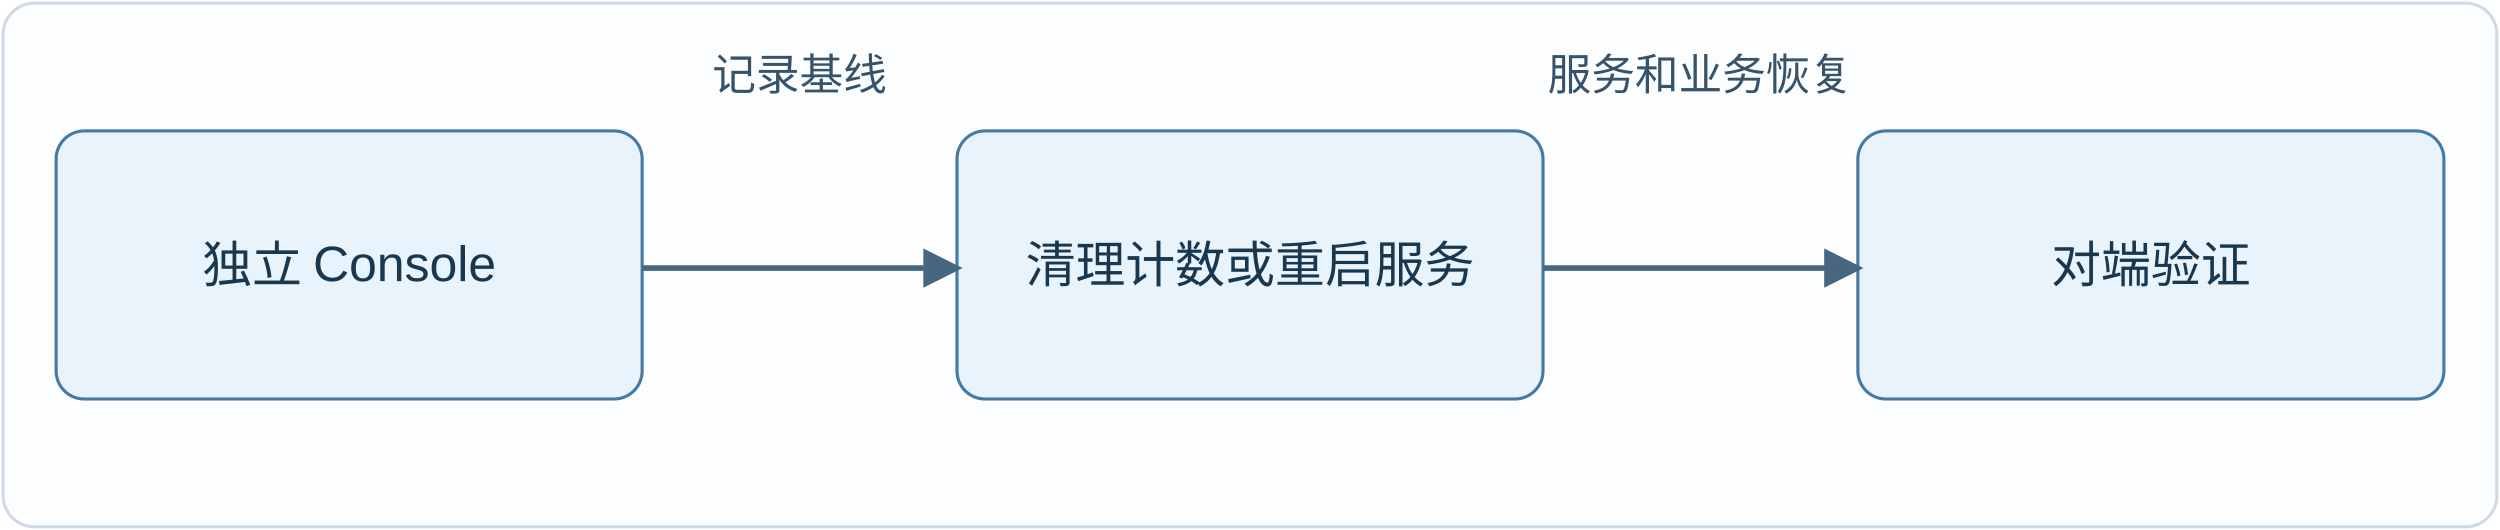
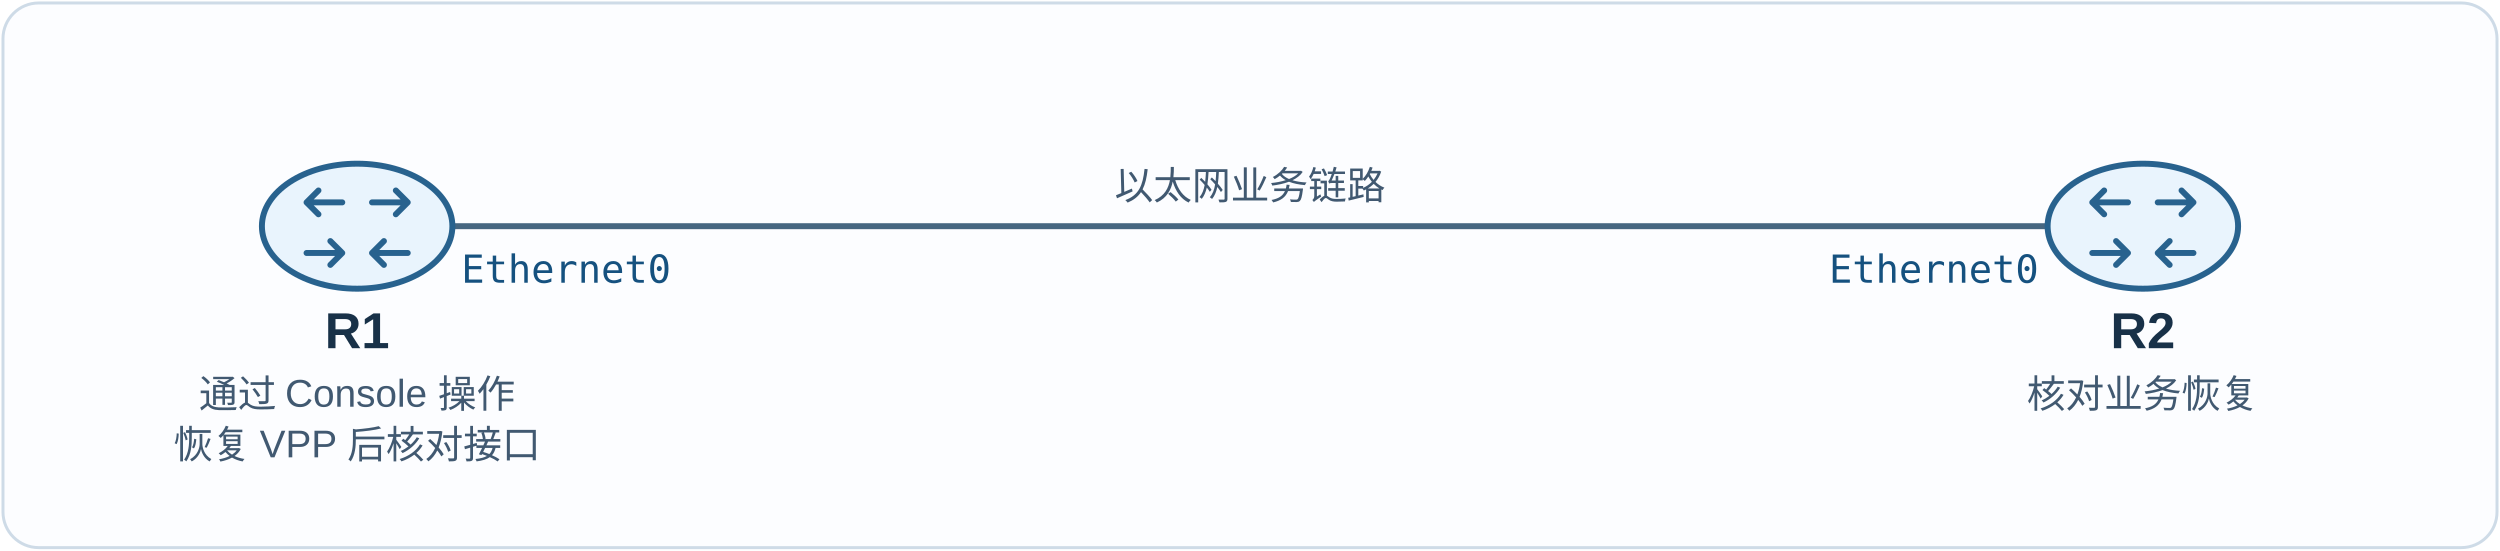
- <svg xmlns="http://www.w3.org/2000/svg" viewBox="0 0 802 170" role="img" aria-labelledby="label">
-   <defs>
-     <marker id="arrow" markerWidth="7" markerHeight="7" refX="6" refY="3.5" orient="auto">
-       <path d="M 0 0 L 7 3.5 L 0 7 Z" fill="#476781" />
-     </marker>
-   </defs>
-   <rect x="1" y="1" width="800" height="168" rx="10" fill="#fcfdff" stroke="#cedbe7" />
-   <g font-family="Arial, Microsoft YaHei, PingFang SC, sans-serif" text-anchor="middle" dominant-baseline="middle">
-     <rect x="18" y="42" width="188" height="86" rx="9" fill="#e9f3fc" stroke="#457aa5" />
-     <text x="112" y="85" font-size="16" fill="#19374f">独立 Console</text>
-     <rect x="307" y="42" width="188" height="86" rx="9" fill="#e9f3fc" stroke="#457aa5" />
-     <text x="401" y="85" font-size="16" fill="#19374f">清理计数或重启服务</text>
-     <rect x="596" y="42" width="188" height="86" rx="9" fill="#e9f3fc" stroke="#457aa5" />
-     <text x="690" y="85" font-size="16" fill="#19374f">对端验证</text>
-     <path d="M 206 86 L 307 86" stroke="#476781" stroke-width="1.8" marker-end="url(#arrow)" fill="none" />
-     <text x="256.5" y="24" font-size="14" fill="#37536c">记录基线</text>
-     <path d="M 495 86 L 596 86" stroke="#476781" stroke-width="1.8" marker-end="url(#arrow)" fill="none" />
-     <text x="545.5" y="24" font-size="14" fill="#37536c">服务和业务恢复</text>
+ <svg xmlns="http://www.w3.org/2000/svg" viewBox="0 0 840 185" role="img" aria-labelledby="label">
+   <style>text{font:14px Arial,'Microsoft YaHei','PingFang SC',sans-serif;fill:#183148}.name{font-size:17px;font-weight:700}.port{font:13px Consolas,monospace;fill:#15517f}.note{font-size:13px;fill:#415971}.device{fill:#e9f4fd;stroke:#28628e;stroke-width:2}.symbol{fill:none;stroke:#28628e;stroke-width:2;stroke-linecap:round;stroke-linejoin:round}.wire{fill:none;stroke:#476781;stroke-width:2}.logical{stroke:#30768f;stroke-dasharray:7 5}</style>
+   <rect x="1" y="1" width="838" height="183" rx="12" fill="#fcfdff" stroke="#cedbe7" />
+   <path class="wire" d="M147 76 L693 76" />
+   <text x="420" y="67" text-anchor="middle" class="note">以太网业务链路</text>
+   <text x="155" y="95" text-anchor="start" class="port">Ethernet0</text>
+   <text x="685" y="95" text-anchor="end" class="port">Ethernet0</text>
+   <g transform="translate(120 76)">
+     <ellipse class="device" cx="0" cy="0" rx="32" ry="21" />
+     <path class="symbol" d="M-17 -8h12m-12 0 4-4m-4 4 4 4M17 -8H5m12 0-4-4m4 4-4 4M-5 9h-12m12 0-4-4m4 4-4 4M5 9h12m-12 0 4-4m-4 4 4 4" />
  </g>
+   <text x="120" y="117" text-anchor="middle" class="name">R1</text>
+   <text x="120" y="137" text-anchor="middle" class="note">通过 Console 操作</text>
+   <text x="120" y="154" text-anchor="middle" class="note">恢复 VPP 后核对接口</text>
+   <g transform="translate(720 76)">
+     <ellipse class="device" cx="0" cy="0" rx="32" ry="21" />
+     <path class="symbol" d="M-17 -8h12m-12 0 4-4m-4 4 4 4M17 -8H5m12 0-4-4m4 4-4 4M-5 9h-12m12 0-4-4m4 4-4 4M5 9h12m-12 0 4-4m-4 4 4 4" />
+   </g>
+   <text x="720" y="117" text-anchor="middle" class="name">R2</text>
+   <text x="720" y="137" text-anchor="middle" class="note">核对业务恢复</text>
</svg>
